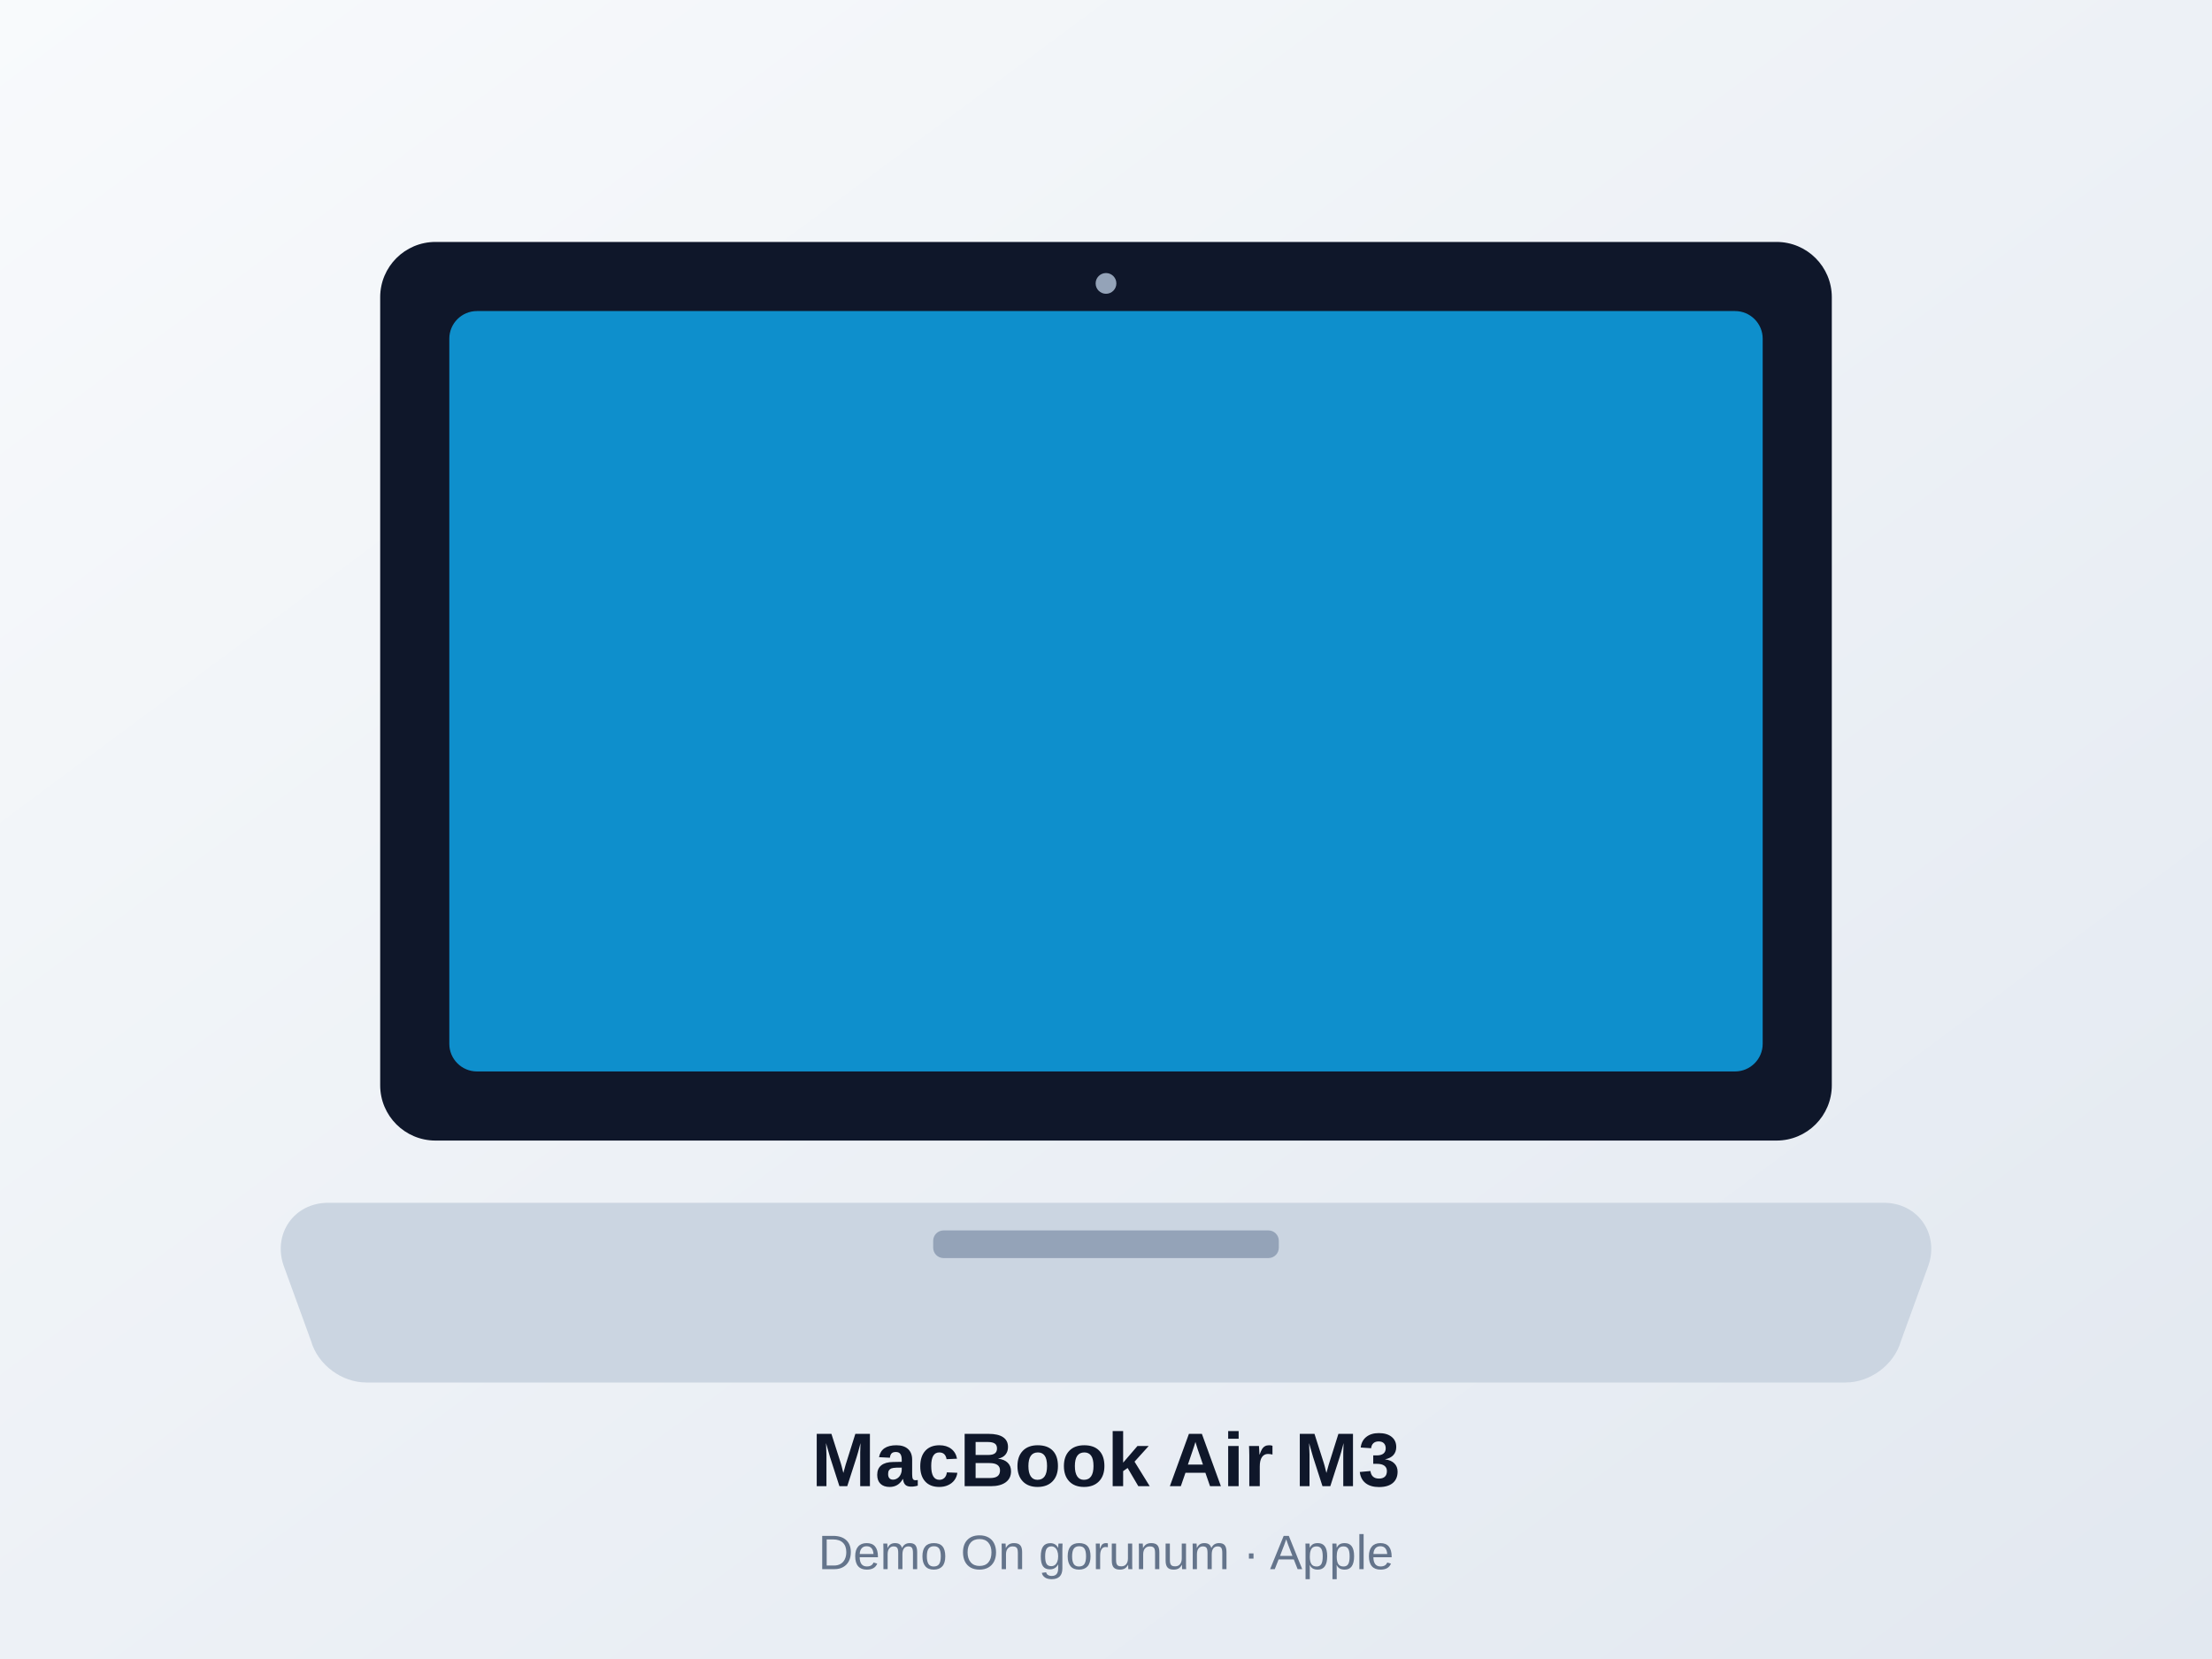
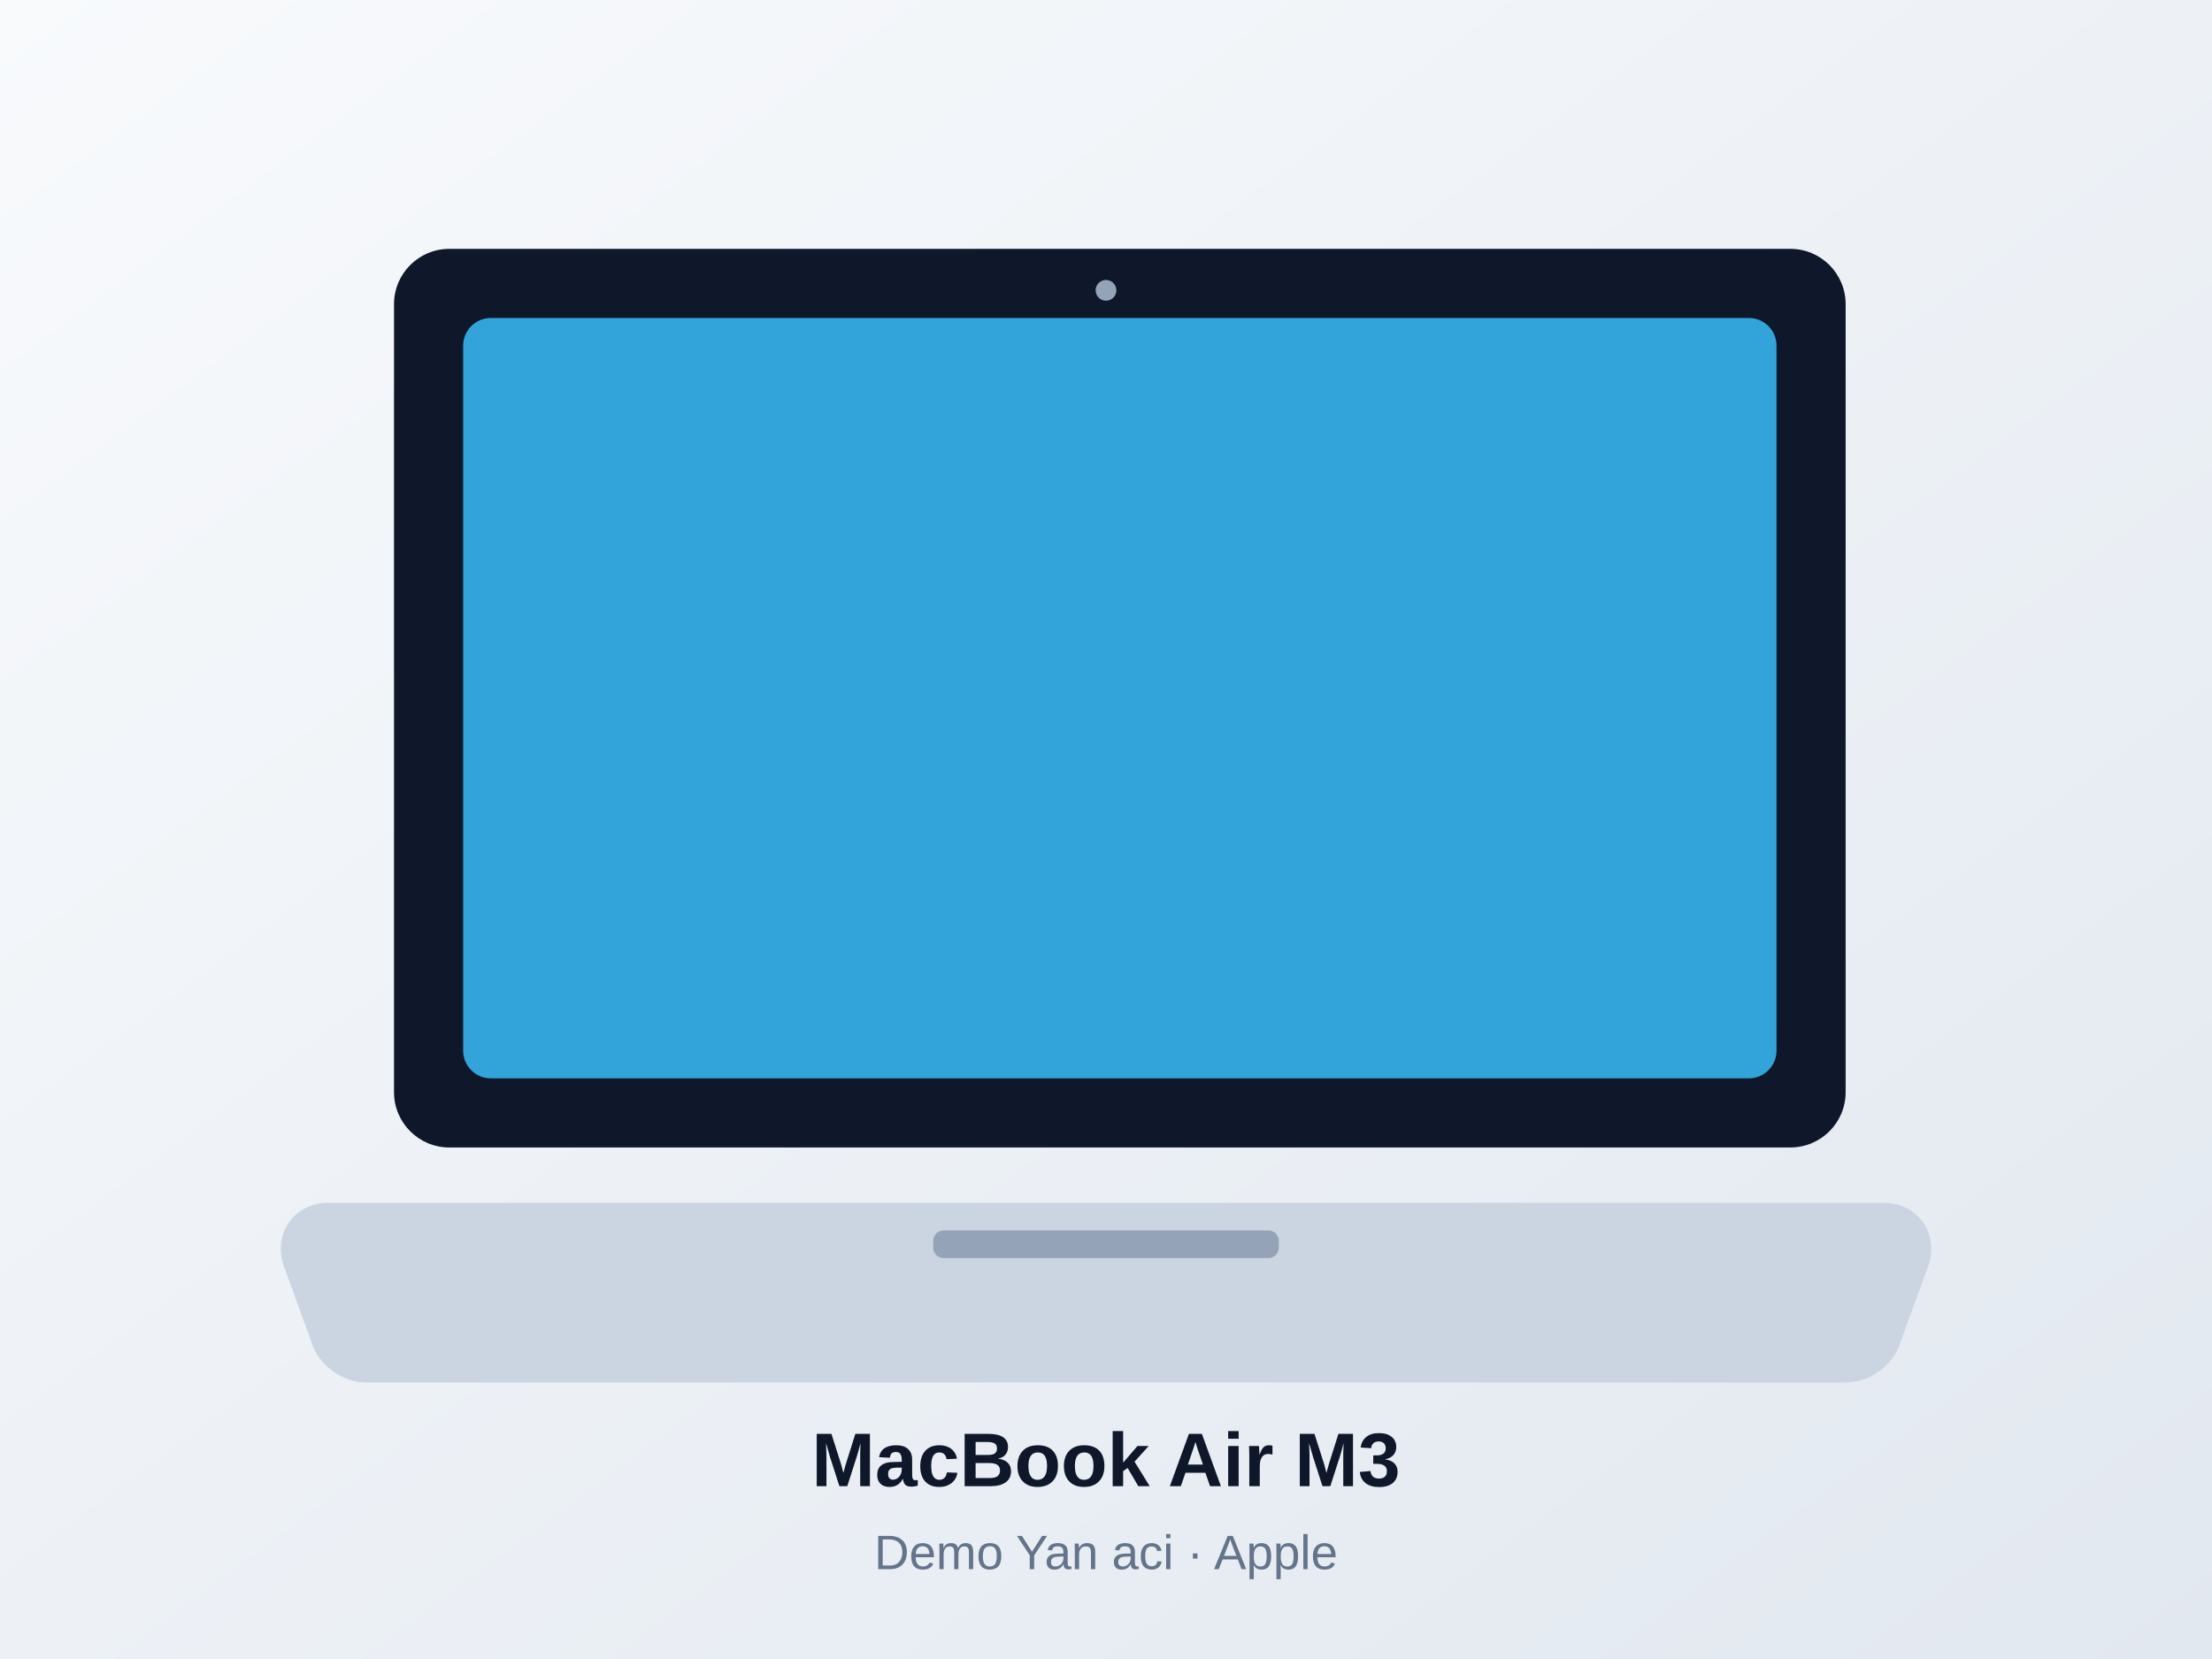
- <svg xmlns="http://www.w3.org/2000/svg" width="640" height="480" viewBox="0 0 640 480" role="img" aria-label="MacBook Air M3 Kapak">
+ <svg xmlns="http://www.w3.org/2000/svg" width="640" height="480" viewBox="0 0 640 480" role="img" aria-label="MacBook Air M3 Yan">
  <defs>
    <linearGradient id="bg" x1="0" y1="0" x2="1" y2="1">
      <stop offset="0%" stop-color="#f8fafc" />
      <stop offset="100%" stop-color="#e2e8f0" />
    </linearGradient>
  </defs>
  <rect width="640" height="480" fill="url(#bg)" />
-   <rect x="110" y="70" width="420" height="260" rx="16" fill="#0f172a" />
-   <rect x="130" y="90" width="380" height="220" rx="8" fill="#0ea5e9" opacity="0.85" />
-   <circle cx="320" cy="82" r="3" fill="#94a3b8" />
+   <rect x="114" y="72" width="420" height="260" rx="16" fill="#0f172a" />
+   <rect x="134" y="92" width="380" height="220" rx="8" fill="#38bdf8" opacity="0.85" />
+   <circle cx="320" cy="84" r="3" fill="#94a3b8" />
  <path d="M95 348h450c10 0 16 9 13 18l-8 22c-2 7-9 12-16 12H106c-7 0-14-5-16-12l-8-22c-3-9 3-18 13-18z" fill="#cbd5e1" />
  <rect x="270" y="356" width="100" height="8" rx="3" fill="#94a3b8" />
  <text x="320" y="430" text-anchor="middle" font-family="Arial, Helvetica, sans-serif" font-size="22" font-weight="700" fill="#0f172a">MacBook Air M3</text>
-   <text x="320" y="454" text-anchor="middle" font-family="Arial, Helvetica, sans-serif" font-size="14" fill="#64748b">Demo On gorunum · Apple</text>
+   <text x="320" y="454" text-anchor="middle" font-family="Arial, Helvetica, sans-serif" font-size="14" fill="#64748b">Demo Yan aci · Apple</text>
</svg>
